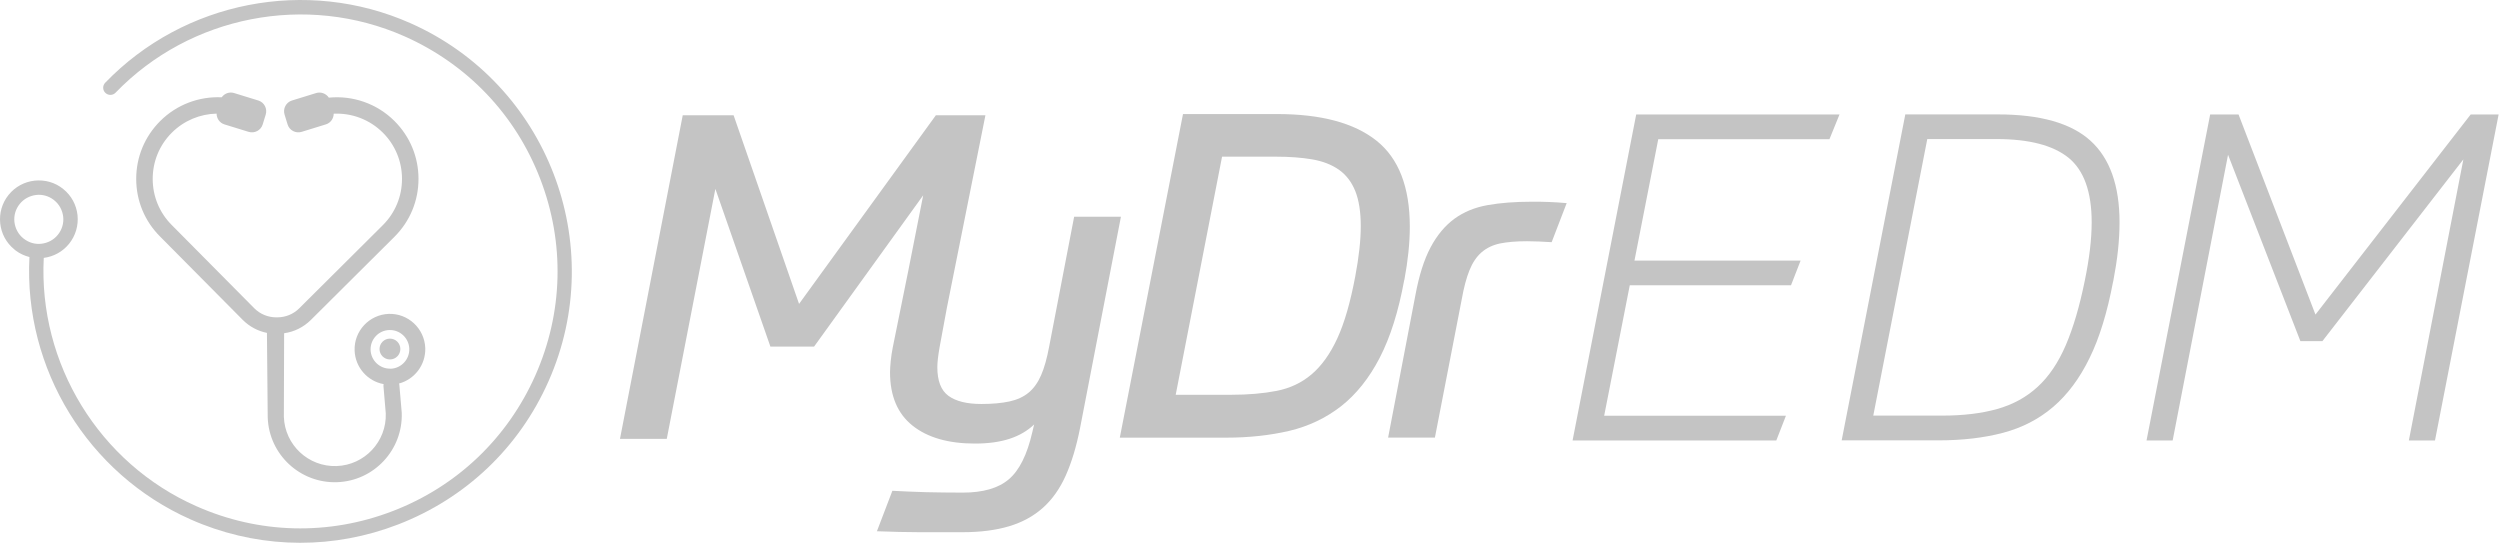
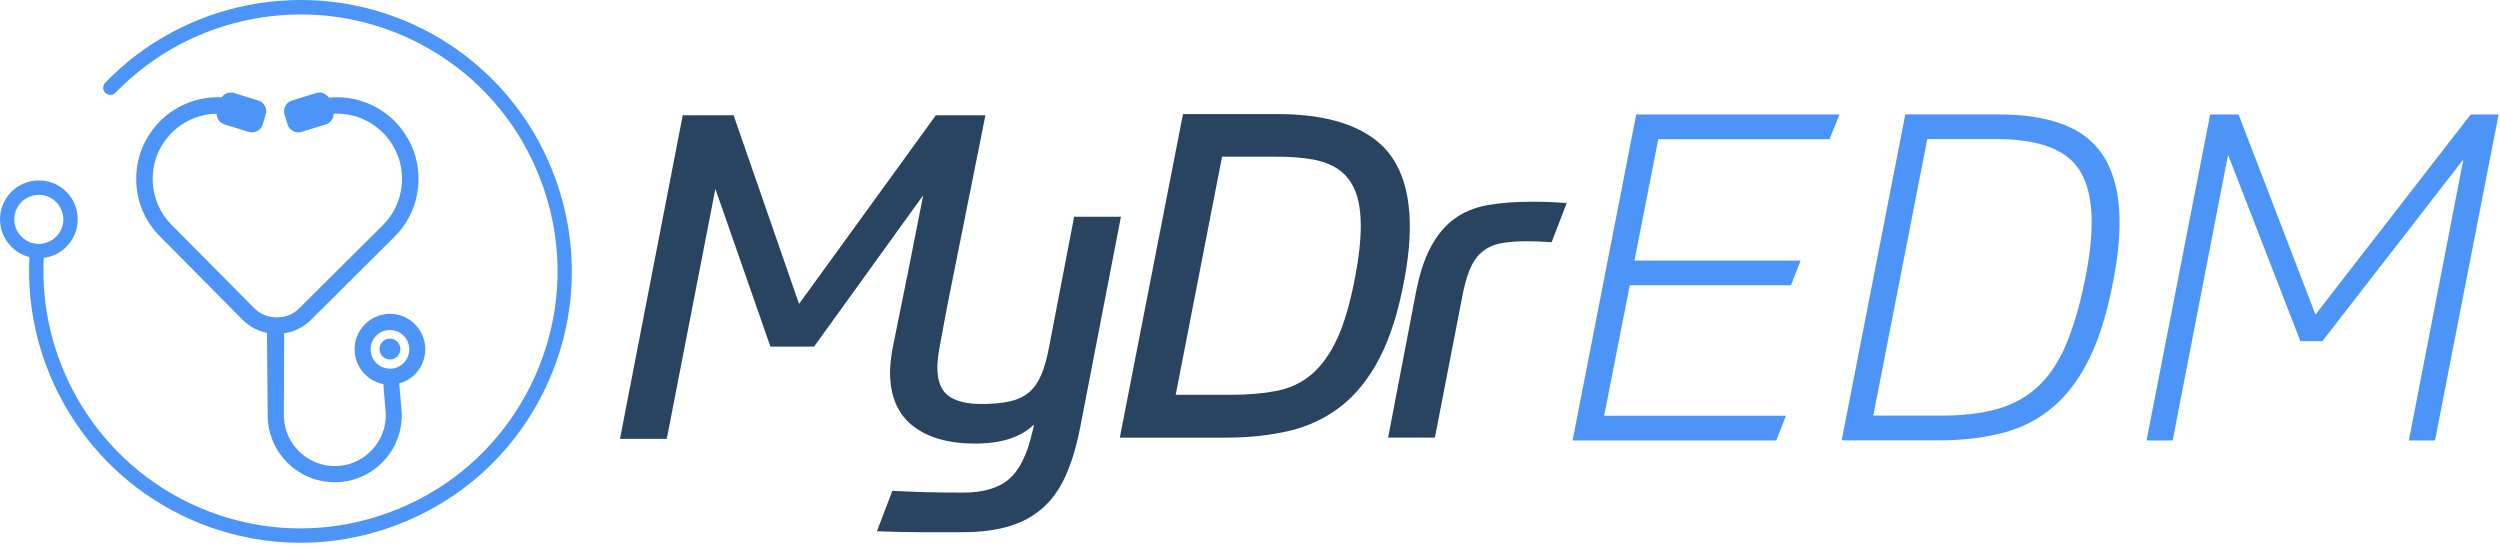
<svg xmlns="http://www.w3.org/2000/svg" width="288" height="63" viewBox="0 0 288 63" fill="none">
-   <path d="M206.311 32.859H187.751L184.801 47.889H205.741L204.631 50.739H181.161L188.491 13.189H211.911L210.751 16.039H191.031L188.291 30.019H207.431L206.321 32.869L206.311 32.859Z" fill="#c4c4c4" />
-   <path d="M243.431 32.429C242.761 35.979 241.861 38.929 240.711 41.259C239.571 43.599 238.171 45.469 236.521 46.879C234.871 48.289 232.941 49.279 230.751 49.859C228.551 50.439 226.081 50.729 223.341 50.729H212.161L219.491 13.179H230.141C235.031 13.179 238.591 14.189 240.821 16.209C243.051 18.229 244.171 21.369 244.171 25.619C244.171 26.639 244.111 27.709 243.991 28.839C243.871 29.969 243.681 31.159 243.441 32.429H243.431ZM222.021 16.029L215.801 47.879H223.711C226.141 47.879 228.251 47.629 230.071 47.119C231.881 46.609 233.441 45.759 234.741 44.559C236.041 43.369 237.121 41.759 237.981 39.759C238.841 37.759 239.571 35.279 240.171 32.319C240.701 29.749 240.961 27.519 240.961 25.619C240.961 22.099 240.071 19.629 238.301 18.179C236.521 16.739 233.761 16.019 229.991 16.019H222.031L222.021 16.029Z" fill="#c4c4c4" />
-   <path d="M265.001 39.289L256.671 17.829L250.291 50.739H247.281L254.611 13.189H257.881L266.741 36.239L284.621 13.189H287.841L280.511 50.739H277.501L283.781 18.359L267.541 39.299H265.011L265.001 39.289Z" fill="#c4c4c4" />
-   <path d="M123.741 24.969L120.861 39.939C120.611 41.269 120.311 42.359 119.941 43.209C119.571 44.069 119.091 44.739 118.501 45.229C117.911 45.719 117.161 46.059 116.281 46.249C115.391 46.439 114.321 46.539 113.061 46.539C111.391 46.539 110.121 46.229 109.261 45.599C108.401 44.969 107.981 43.869 107.981 42.299C107.981 41.739 108.071 40.969 108.241 39.999L109.081 35.459L113.521 13.279H107.811L92.051 35.009L84.511 13.279H78.651L71.421 50.559H76.811L82.411 21.759L88.751 39.929H93.781L106.351 22.499L104.661 31.059L102.851 39.999C102.741 40.519 102.671 41.059 102.611 41.599C102.561 42.139 102.531 42.569 102.531 42.879C102.531 45.599 103.391 47.649 105.121 49.029C106.851 50.409 109.251 51.099 112.321 51.099C115.391 51.099 117.591 50.369 119.131 48.899L118.921 49.789C118.331 52.369 117.431 54.179 116.221 55.209C115.021 56.239 113.241 56.749 110.911 56.749C109.411 56.749 108.001 56.729 106.671 56.699C105.341 56.659 104.051 56.609 102.801 56.539L101.021 61.199C101.961 61.229 102.821 61.259 103.591 61.279C104.361 61.299 105.121 61.309 105.871 61.309H110.921C112.941 61.309 114.721 61.079 116.231 60.629C117.751 60.179 119.051 59.469 120.131 58.509C121.211 57.549 122.091 56.309 122.771 54.789C123.451 53.269 124.001 51.449 124.421 49.319L129.131 24.969H123.741V24.969Z" fill="#c4c4c4" />
-   <path d="M161.771 32.239C161.111 35.869 160.161 38.859 158.941 41.219C157.721 43.579 156.231 45.429 154.491 46.799C152.741 48.159 150.761 49.099 148.551 49.629C146.331 50.149 143.901 50.419 141.251 50.419H129.001L136.281 13.139H147.121C152.181 13.139 155.991 14.159 158.561 16.199C161.131 18.239 162.411 21.549 162.411 26.119C162.411 27.969 162.201 30.009 161.781 32.249L161.771 32.239ZM140.781 18.049L135.441 45.479H141.831C143.781 45.479 145.531 45.329 147.071 45.029C148.601 44.729 149.951 44.099 151.101 43.119C152.251 42.139 153.241 40.759 154.061 38.979C154.881 37.199 155.571 34.809 156.131 31.809C156.551 29.579 156.761 27.659 156.761 26.049C156.761 24.439 156.551 23.069 156.131 22.019C155.711 20.969 155.081 20.149 154.251 19.559C153.411 18.969 152.381 18.569 151.161 18.359C149.941 18.149 148.541 18.049 146.971 18.049H140.791H140.781Z" fill="#c4c4c4" />
-   <path d="M175.931 27.789C174.671 27.789 173.631 27.879 172.791 28.049C171.951 28.229 171.251 28.569 170.671 29.069C170.091 29.579 169.631 30.269 169.281 31.139C168.931 32.009 168.631 33.129 168.391 34.489L165.301 50.409H159.911L163.051 34.019C163.471 31.749 164.051 29.909 164.801 28.499C165.551 27.089 166.471 25.989 167.551 25.199C168.631 24.409 169.911 23.889 171.371 23.629C172.841 23.369 174.511 23.239 176.401 23.239C177.201 23.239 177.881 23.239 178.441 23.269C179.001 23.289 179.681 23.329 180.481 23.399L178.751 27.899C178.191 27.869 177.681 27.839 177.231 27.819C176.781 27.799 176.341 27.789 175.921 27.789H175.931Z" fill="#c4c4c4" />
-   <path d="M47.281 2.669C35.331 -2.631 21.201 0.119 12.121 9.529C11.801 9.859 11.811 10.389 12.141 10.699C12.471 11.019 13.001 11.009 13.311 10.679C21.911 1.779 35.301 -0.821 46.611 4.189C53.841 7.399 59.391 13.219 62.231 20.599C65.081 27.979 64.881 36.019 61.671 43.249C58.461 50.479 52.641 56.029 45.261 58.869C37.881 61.719 29.831 61.519 22.611 58.309C11.421 53.359 4.411 41.899 5.041 29.709C6.191 29.559 7.231 28.989 7.961 28.079C8.711 27.149 9.051 25.979 8.931 24.789C8.801 23.599 8.221 22.529 7.291 21.779C6.361 21.019 5.191 20.689 4.001 20.809C2.811 20.939 1.741 21.519 0.991 22.449C-0.559 24.369 -0.259 27.199 1.671 28.749C1.721 28.789 1.781 28.839 1.831 28.879C2.301 29.229 2.841 29.469 3.391 29.609C2.721 42.489 10.131 54.589 21.941 59.829C22.381 60.029 22.831 60.209 23.281 60.389C30.561 63.229 38.521 63.249 45.861 60.419C53.651 57.409 59.811 51.559 63.191 43.919C70.181 28.159 63.041 9.649 47.281 2.669V2.669ZM1.661 25.569C1.581 24.819 1.801 24.079 2.271 23.499C2.741 22.909 3.421 22.549 4.171 22.459C4.881 22.379 5.571 22.569 6.141 22.989C6.171 23.019 6.211 23.039 6.241 23.069C6.831 23.539 7.191 24.219 7.281 24.969C7.361 25.719 7.141 26.459 6.671 27.039C6.201 27.629 5.521 27.989 4.771 28.079C4.021 28.169 3.291 27.939 2.701 27.469C2.111 26.999 1.751 26.319 1.661 25.569V25.569Z" fill="#c4c4c4" />
-   <path d="M44.791 36.159C42.541 36.239 40.771 38.129 40.851 40.379C40.921 42.329 42.351 43.919 44.191 44.249C44.181 44.319 44.171 44.379 44.171 44.449L44.441 47.619C44.551 50.859 42.011 53.579 38.771 53.689C35.531 53.799 32.811 51.259 32.701 48.019L32.731 38.389C33.891 38.229 34.961 37.699 35.811 36.859L45.451 27.269C47.231 25.489 48.211 23.129 48.211 20.609C48.211 18.089 47.231 15.729 45.451 13.949C43.421 11.919 40.631 10.979 37.881 11.249C37.571 10.779 36.981 10.549 36.421 10.719L33.631 11.579C32.951 11.789 32.571 12.519 32.781 13.199L33.131 14.339C33.341 15.019 34.071 15.399 34.751 15.189L37.541 14.329C38.091 14.159 38.441 13.649 38.441 13.099C40.511 12.999 42.581 13.759 44.111 15.289C45.531 16.709 46.311 18.599 46.311 20.609C46.311 22.619 45.531 24.509 44.111 25.929L34.471 35.519C33.801 36.189 32.901 36.559 31.931 36.559H31.831C30.871 36.559 29.981 36.189 29.311 35.529L19.791 25.929C18.371 24.509 17.591 22.619 17.591 20.609C17.591 18.599 18.371 16.709 19.791 15.289C21.191 13.889 23.051 13.129 24.951 13.089C24.951 13.639 25.301 14.159 25.851 14.329L28.641 15.189C29.321 15.399 30.051 15.019 30.261 14.339L30.611 13.199C30.821 12.519 30.441 11.789 29.761 11.579L26.971 10.719C26.421 10.549 25.851 10.769 25.541 11.209C22.951 11.089 20.361 12.039 18.451 13.949C16.671 15.729 15.691 18.089 15.691 20.609C15.691 23.129 16.671 25.489 18.451 27.259L27.971 36.859C28.741 37.629 29.711 38.139 30.751 38.349L30.841 48.089C30.981 52.349 34.561 55.689 38.821 55.549C43.081 55.409 46.421 51.829 46.281 47.569L46.011 44.399C46.011 44.329 45.991 44.249 45.971 44.179C47.761 43.699 49.051 42.029 48.991 40.099C48.911 37.849 47.021 36.079 44.771 36.159H44.791ZM45.001 42.469C43.771 42.509 42.741 41.549 42.691 40.319C42.651 39.089 43.611 38.059 44.841 38.019C46.071 37.979 47.101 38.939 47.151 40.169C47.191 41.399 46.231 42.429 45.001 42.479V42.469Z" fill="#c4c4c4" />
-   <path d="M44.921 41.409C45.584 41.409 46.121 40.872 46.121 40.209C46.121 39.546 45.584 39.009 44.921 39.009C44.258 39.009 43.721 39.546 43.721 40.209C43.721 40.872 44.258 41.409 44.921 41.409Z" fill="#c4c4c4" />
+   <path d="M206.311 32.859H187.751L184.801 47.889H205.741L204.631 50.739H181.161L188.491 13.189H211.911L210.751 16.039H191.031L188.291 30.019H207.431L206.321 32.869L206.311 32.859Z" fill="#4C94F7" />
+   <path d="M243.431 32.429C242.761 35.979 241.861 38.929 240.711 41.259C239.571 43.599 238.171 45.469 236.521 46.879C234.871 48.289 232.941 49.279 230.751 49.859C228.551 50.439 226.081 50.729 223.341 50.729H212.161L219.491 13.179H230.141C235.031 13.179 238.591 14.189 240.821 16.209C243.051 18.229 244.171 21.369 244.171 25.619C244.171 26.639 244.111 27.709 243.991 28.839C243.871 29.969 243.681 31.159 243.441 32.429H243.431ZM222.021 16.029L215.801 47.879H223.711C226.141 47.879 228.251 47.629 230.071 47.119C231.881 46.609 233.441 45.759 234.741 44.559C236.041 43.369 237.121 41.759 237.981 39.759C238.841 37.759 239.571 35.279 240.171 32.319C240.701 29.749 240.961 27.519 240.961 25.619C240.961 22.099 240.071 19.629 238.301 18.179C236.521 16.739 233.761 16.019 229.991 16.019H222.031L222.021 16.029Z" fill="#4C94F7" />
+   <path d="M265.001 39.289L256.671 17.829L250.291 50.739H247.281L254.611 13.189H257.881L266.741 36.239L284.621 13.189H287.841L280.511 50.739H277.501L283.781 18.359L267.541 39.299H265.011L265.001 39.289Z" fill="#4C94F7" />
+   <path d="M123.741 24.969L120.861 39.939C120.611 41.269 120.311 42.359 119.941 43.209C119.571 44.069 119.091 44.739 118.501 45.229C117.911 45.719 117.161 46.059 116.281 46.249C115.391 46.439 114.321 46.539 113.061 46.539C111.391 46.539 110.121 46.229 109.261 45.599C108.401 44.969 107.981 43.869 107.981 42.299C107.981 41.739 108.071 40.969 108.241 39.999L109.081 35.459L113.521 13.279H107.811L92.051 35.009L84.511 13.279H78.651L71.421 50.559H76.811L82.411 21.759L88.751 39.929H93.781L106.351 22.499L104.661 31.059L102.851 39.999C102.741 40.519 102.671 41.059 102.611 41.599C102.561 42.139 102.531 42.569 102.531 42.879C102.531 45.599 103.391 47.649 105.121 49.029C106.851 50.409 109.251 51.099 112.321 51.099C115.391 51.099 117.591 50.369 119.131 48.899L118.921 49.789C118.331 52.369 117.431 54.179 116.221 55.209C115.021 56.239 113.241 56.749 110.911 56.749C109.411 56.749 108.001 56.729 106.671 56.699C105.341 56.659 104.051 56.609 102.801 56.539L101.021 61.199C101.961 61.229 102.821 61.259 103.591 61.279C104.361 61.299 105.121 61.309 105.871 61.309H110.921C112.941 61.309 114.721 61.079 116.231 60.629C117.751 60.179 119.051 59.469 120.131 58.509C121.211 57.549 122.091 56.309 122.771 54.789C123.451 53.269 124.001 51.449 124.421 49.319L129.131 24.969H123.741V24.969Z" fill="#294460" />
+   <path d="M161.771 32.239C161.111 35.869 160.161 38.859 158.941 41.219C157.721 43.579 156.231 45.429 154.491 46.799C152.741 48.159 150.761 49.099 148.551 49.629C146.331 50.149 143.901 50.419 141.251 50.419H129.001L136.281 13.139H147.121C152.181 13.139 155.991 14.159 158.561 16.199C161.131 18.239 162.411 21.549 162.411 26.119C162.411 27.969 162.201 30.009 161.781 32.249L161.771 32.239ZM140.781 18.049L135.441 45.479H141.831C143.781 45.479 145.531 45.329 147.071 45.029C148.601 44.729 149.951 44.099 151.101 43.119C152.251 42.139 153.241 40.759 154.061 38.979C154.881 37.199 155.571 34.809 156.131 31.809C156.551 29.579 156.761 27.659 156.761 26.049C156.761 24.439 156.551 23.069 156.131 22.019C155.711 20.969 155.081 20.149 154.251 19.559C153.411 18.969 152.381 18.569 151.161 18.359C149.941 18.149 148.541 18.049 146.971 18.049H140.791H140.781Z" fill="#294460" />
+   <path d="M175.931 27.789C174.671 27.789 173.631 27.879 172.791 28.049C171.951 28.229 171.251 28.569 170.671 29.069C170.091 29.579 169.631 30.269 169.281 31.139C168.931 32.009 168.631 33.129 168.391 34.489L165.301 50.409H159.911L163.051 34.019C163.471 31.749 164.051 29.909 164.801 28.499C165.551 27.089 166.471 25.989 167.551 25.199C168.631 24.409 169.911 23.889 171.371 23.629C172.841 23.369 174.511 23.239 176.401 23.239C177.201 23.239 177.881 23.239 178.441 23.269C179.001 23.289 179.681 23.329 180.481 23.399L178.751 27.899C178.191 27.869 177.681 27.839 177.231 27.819C176.781 27.799 176.341 27.789 175.921 27.789H175.931Z" fill="#294460" />
+   <path d="M47.281 2.669C35.331 -2.631 21.201 0.119 12.121 9.529C11.801 9.859 11.811 10.389 12.141 10.699C12.471 11.019 13.001 11.009 13.311 10.679C21.911 1.779 35.301 -0.821 46.611 4.189C53.841 7.399 59.391 13.219 62.231 20.599C65.081 27.979 64.881 36.019 61.671 43.249C58.461 50.479 52.641 56.029 45.261 58.869C37.881 61.719 29.831 61.519 22.611 58.309C11.421 53.359 4.411 41.899 5.041 29.709C6.191 29.559 7.231 28.989 7.961 28.079C8.711 27.149 9.051 25.979 8.931 24.789C8.801 23.599 8.221 22.529 7.291 21.779C6.361 21.019 5.191 20.689 4.001 20.809C2.811 20.939 1.741 21.519 0.991 22.449C-0.559 24.369 -0.259 27.199 1.671 28.749C1.721 28.789 1.781 28.839 1.831 28.879C2.301 29.229 2.841 29.469 3.391 29.609C2.721 42.489 10.131 54.589 21.941 59.829C22.381 60.029 22.831 60.209 23.281 60.389C30.561 63.229 38.521 63.249 45.861 60.419C53.651 57.409 59.811 51.559 63.191 43.919C70.181 28.159 63.041 9.649 47.281 2.669V2.669ZM1.661 25.569C1.581 24.819 1.801 24.079 2.271 23.499C2.741 22.909 3.421 22.549 4.171 22.459C4.881 22.379 5.571 22.569 6.141 22.989C6.171 23.019 6.211 23.039 6.241 23.069C6.831 23.539 7.191 24.219 7.281 24.969C7.361 25.719 7.141 26.459 6.671 27.039C6.201 27.629 5.521 27.989 4.771 28.079C4.021 28.169 3.291 27.939 2.701 27.469C2.111 26.999 1.751 26.319 1.661 25.569V25.569Z" fill="#4C94F7" />
+   <path d="M44.791 36.159C42.541 36.239 40.771 38.129 40.851 40.379C40.921 42.329 42.351 43.919 44.191 44.249C44.181 44.319 44.171 44.379 44.171 44.449L44.441 47.619C44.551 50.859 42.011 53.579 38.771 53.689C35.531 53.799 32.811 51.259 32.701 48.019L32.731 38.389C33.891 38.229 34.961 37.699 35.811 36.859L45.451 27.269C47.231 25.489 48.211 23.129 48.211 20.609C48.211 18.089 47.231 15.729 45.451 13.949C43.421 11.919 40.631 10.979 37.881 11.249C37.571 10.779 36.981 10.549 36.421 10.719L33.631 11.579C32.951 11.789 32.571 12.519 32.781 13.199L33.131 14.339C33.341 15.019 34.071 15.399 34.751 15.189L37.541 14.329C38.091 14.159 38.441 13.649 38.441 13.099C40.511 12.999 42.581 13.759 44.111 15.289C45.531 16.709 46.311 18.599 46.311 20.609C46.311 22.619 45.531 24.509 44.111 25.929L34.471 35.519C33.801 36.189 32.901 36.559 31.931 36.559H31.831C30.871 36.559 29.981 36.189 29.311 35.529L19.791 25.929C18.371 24.509 17.591 22.619 17.591 20.609C17.591 18.599 18.371 16.709 19.791 15.289C21.191 13.889 23.051 13.129 24.951 13.089C24.951 13.639 25.301 14.159 25.851 14.329L28.641 15.189C29.321 15.399 30.051 15.019 30.261 14.339L30.611 13.199C30.821 12.519 30.441 11.789 29.761 11.579L26.971 10.719C26.421 10.549 25.851 10.769 25.541 11.209C22.951 11.089 20.361 12.039 18.451 13.949C16.671 15.729 15.691 18.089 15.691 20.609C15.691 23.129 16.671 25.489 18.451 27.259L27.971 36.859C28.741 37.629 29.711 38.139 30.751 38.349L30.841 48.089C30.981 52.349 34.561 55.689 38.821 55.549C43.081 55.409 46.421 51.829 46.281 47.569L46.011 44.399C46.011 44.329 45.991 44.249 45.971 44.179C47.761 43.699 49.051 42.029 48.991 40.099C48.911 37.849 47.021 36.079 44.771 36.159H44.791ZM45.001 42.469C43.771 42.509 42.741 41.549 42.691 40.319C42.651 39.089 43.611 38.059 44.841 38.019C46.071 37.979 47.101 38.939 47.151 40.169C47.191 41.399 46.231 42.429 45.001 42.479V42.469Z" fill="#4C94F7" />
+   <path d="M44.921 41.409C45.584 41.409 46.121 40.872 46.121 40.209C46.121 39.546 45.584 39.009 44.921 39.009C44.258 39.009 43.721 39.546 43.721 40.209C43.721 40.872 44.258 41.409 44.921 41.409Z" fill="#4C94F7" />
</svg>
